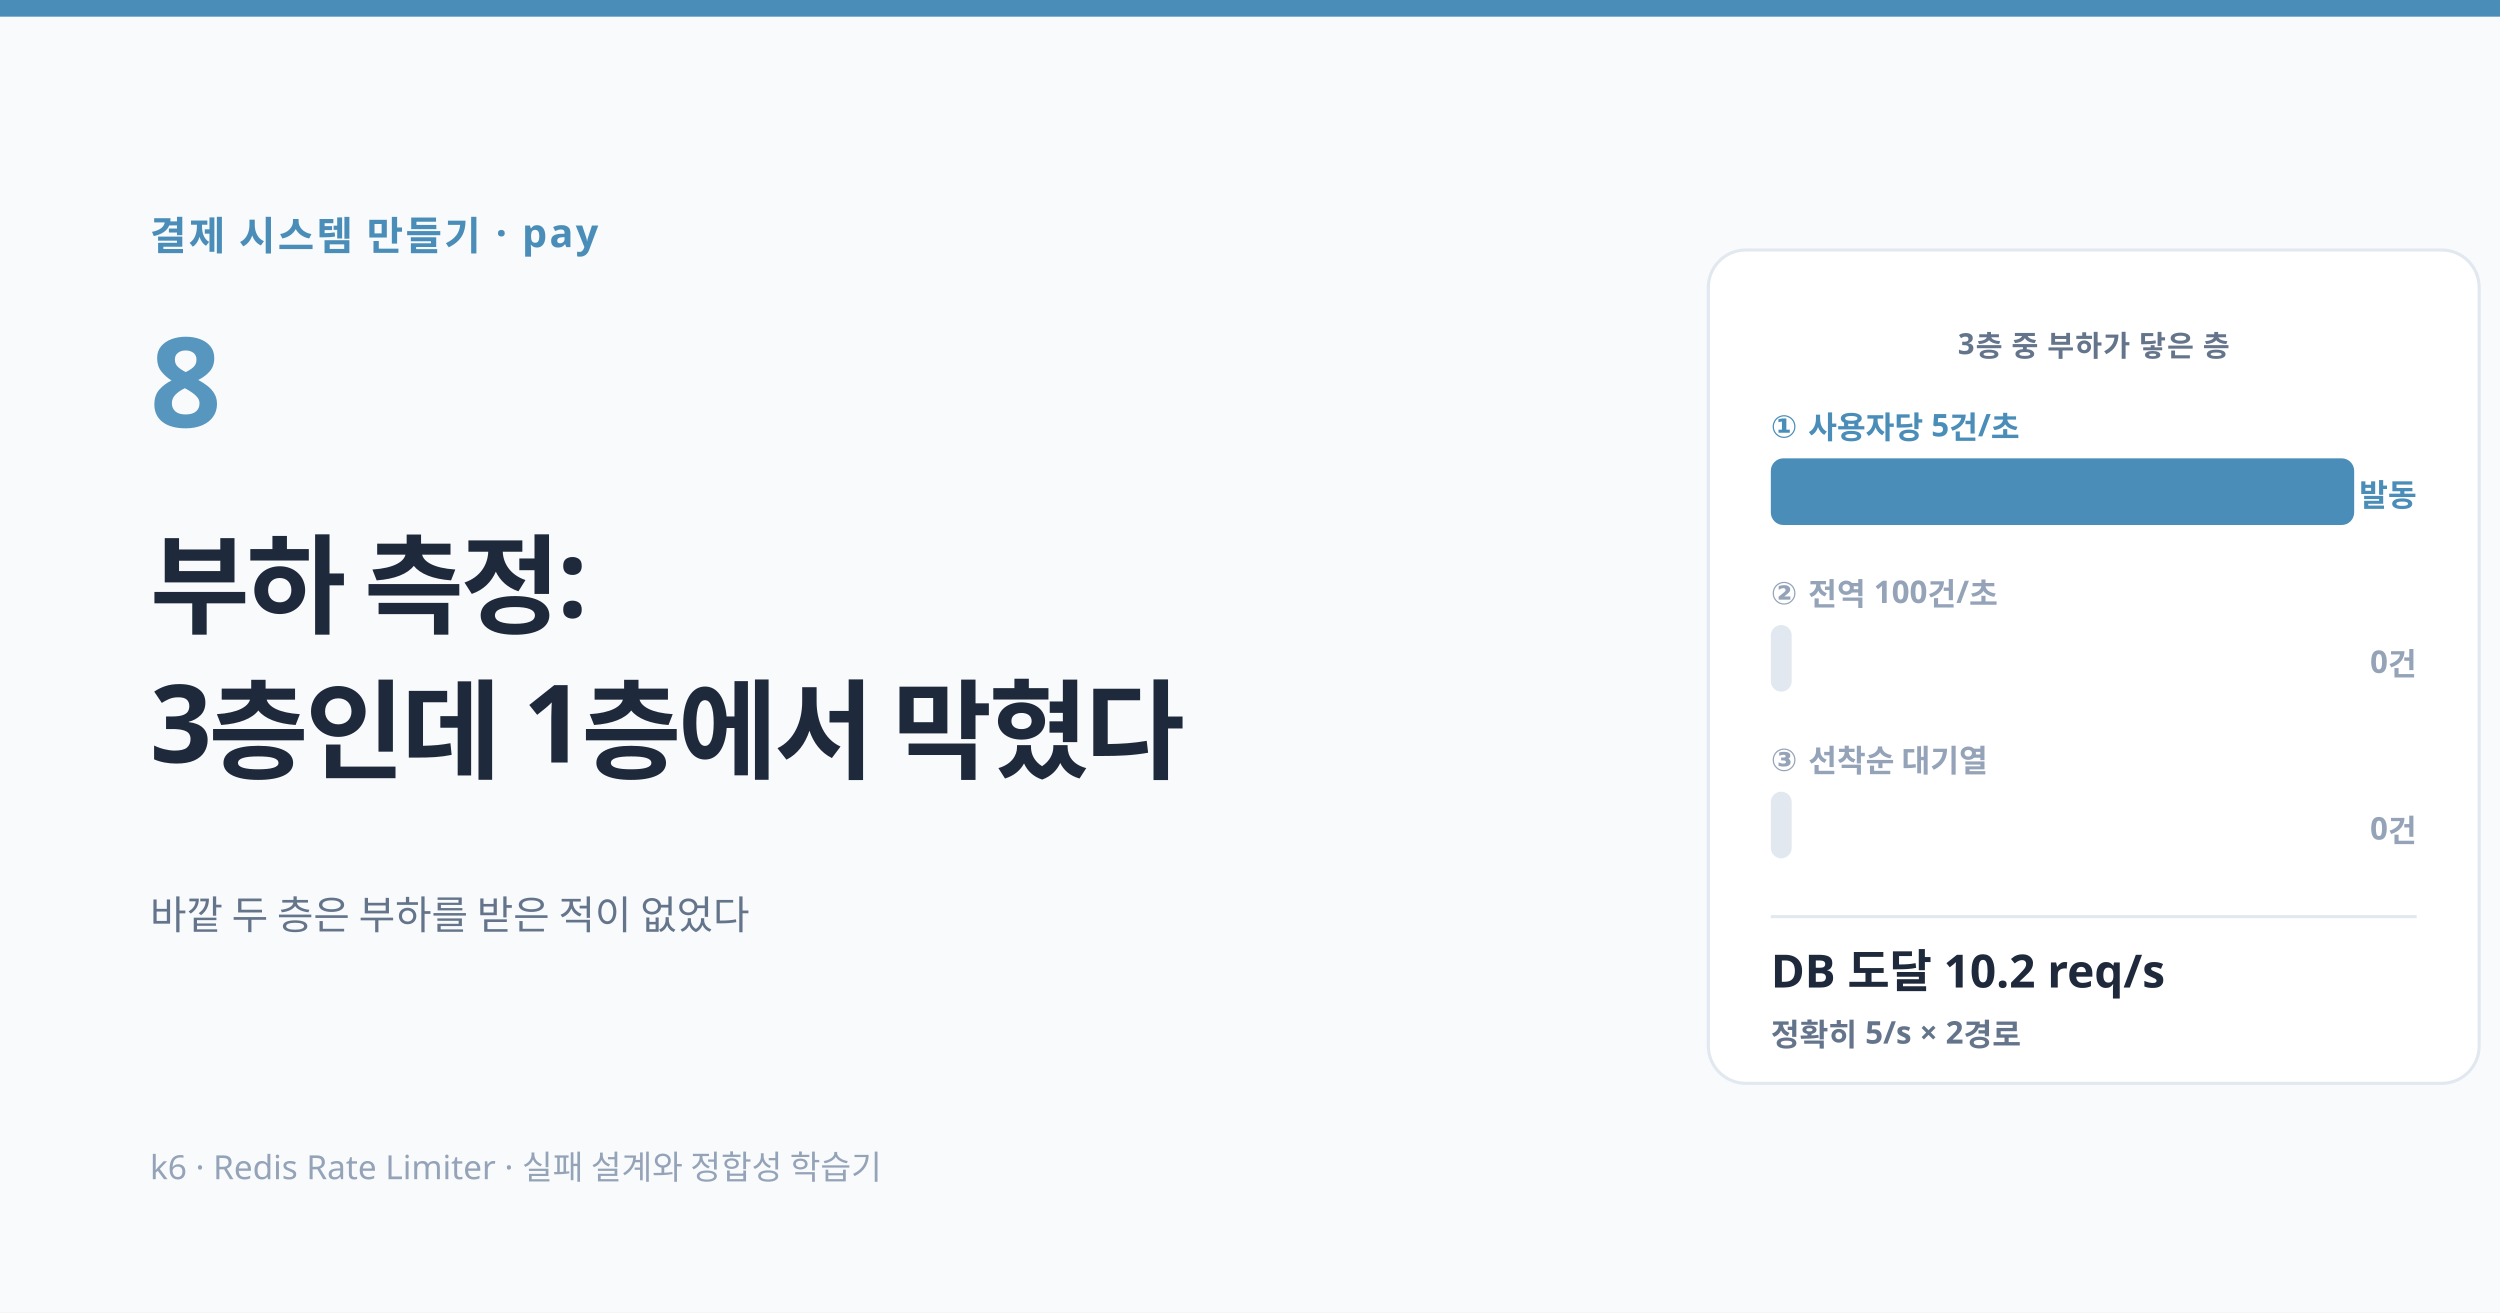
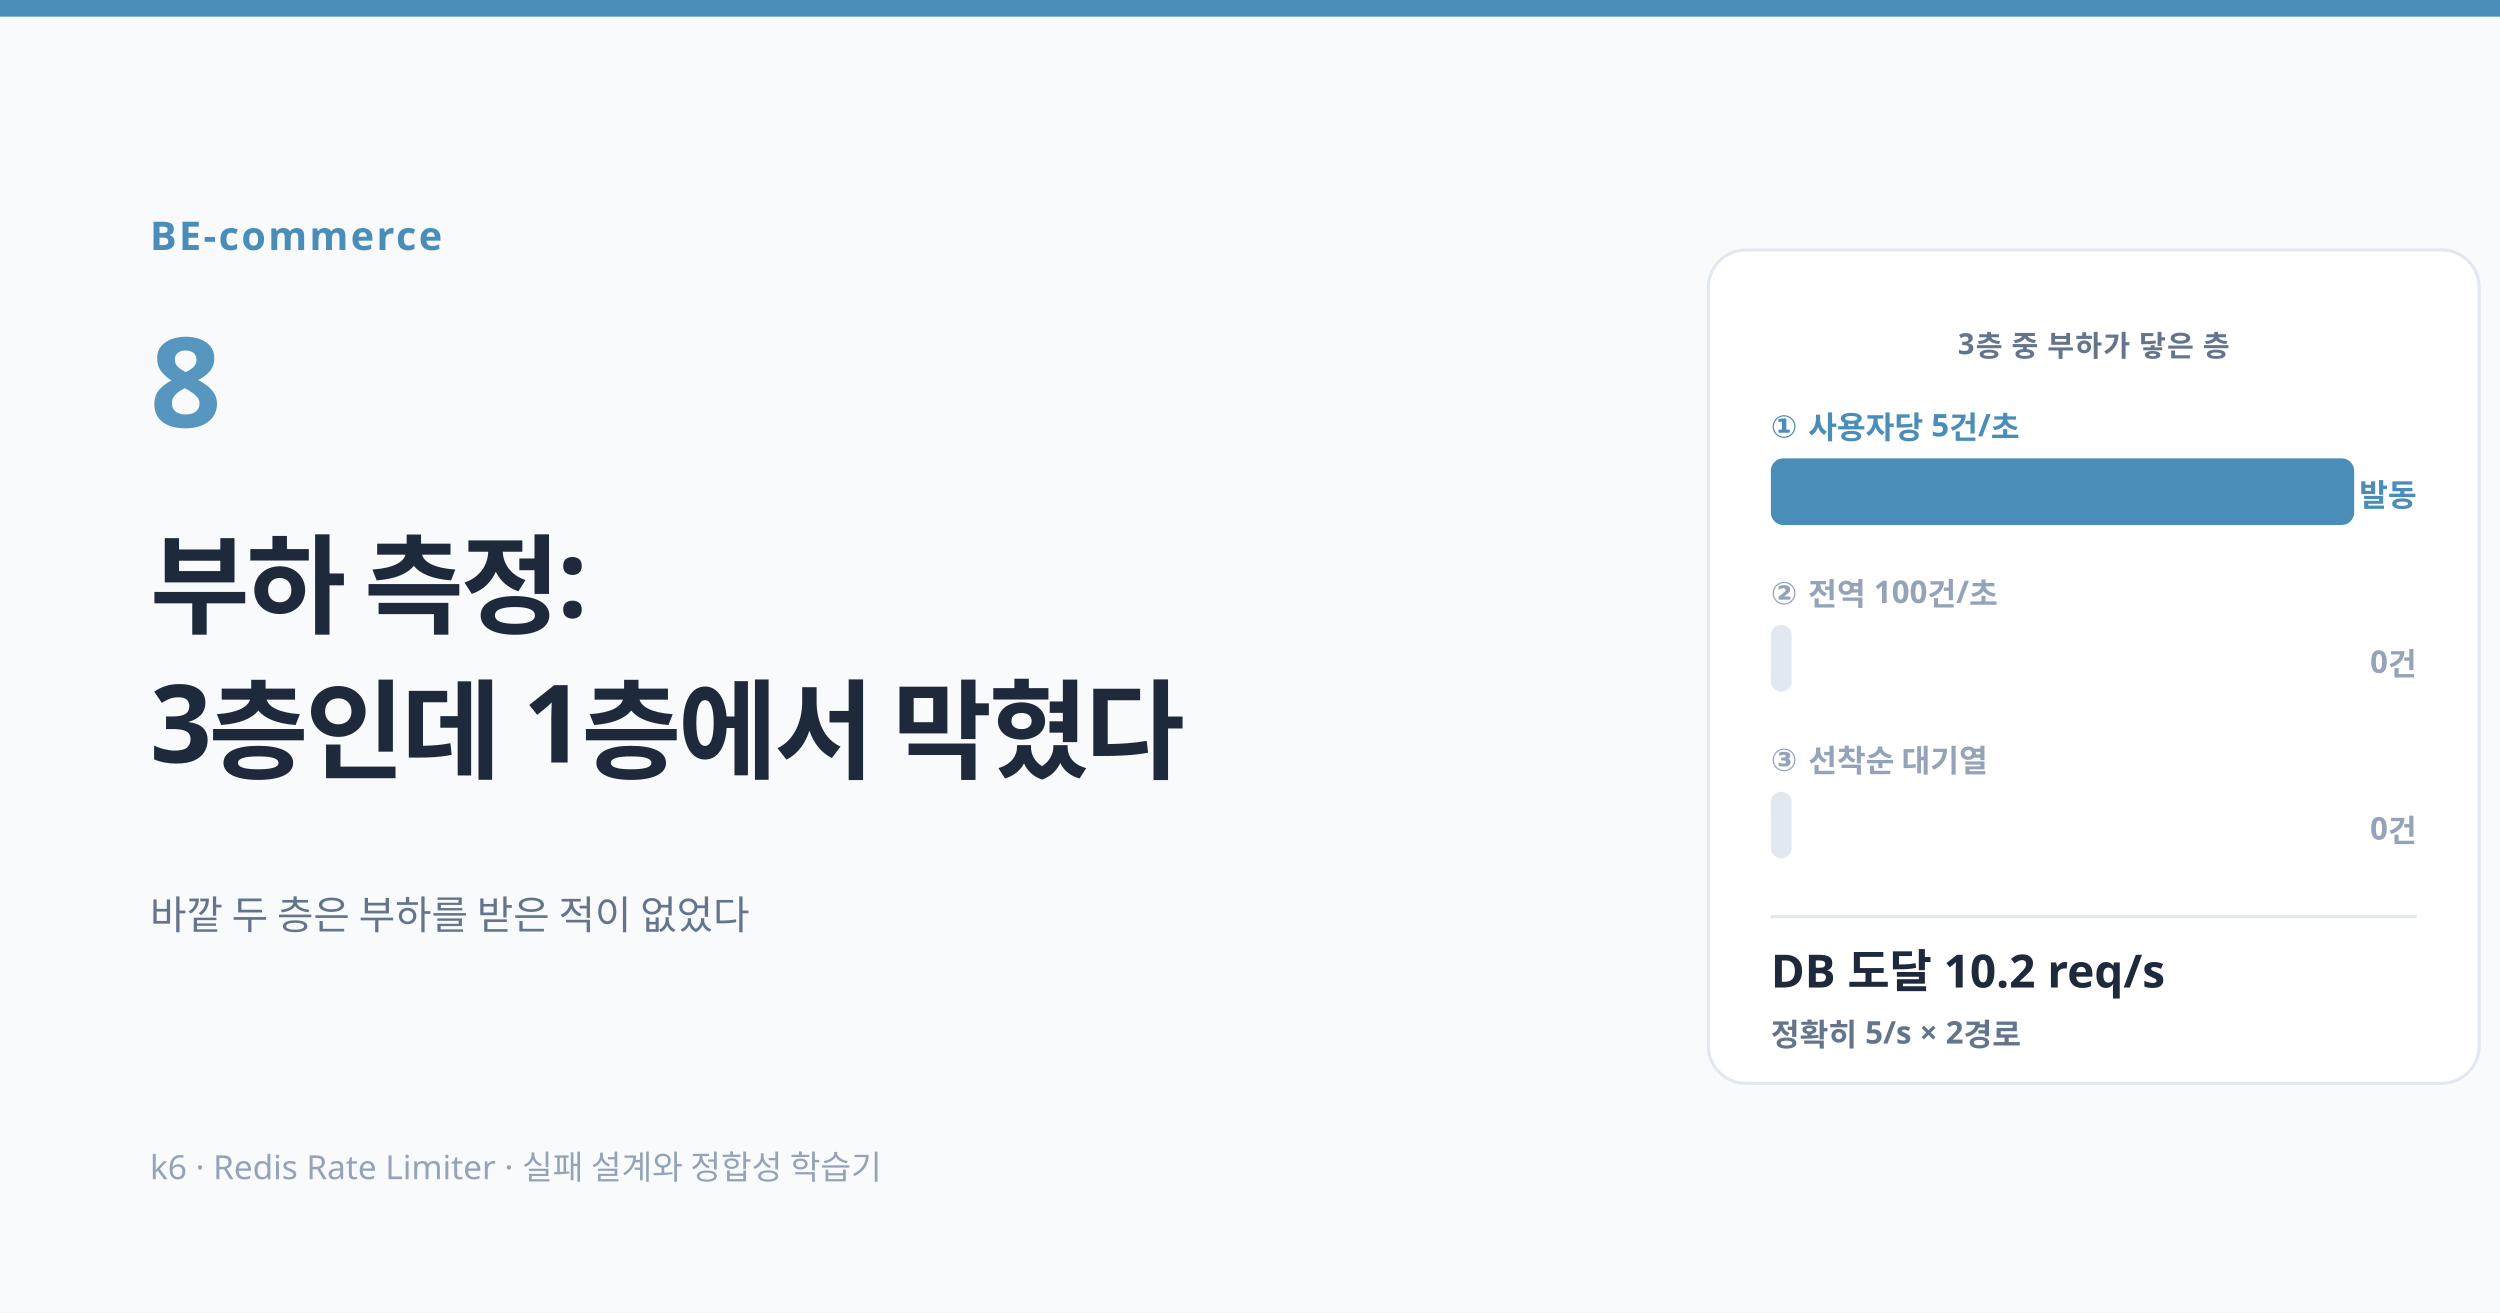
<svg xmlns="http://www.w3.org/2000/svg" viewBox="0 0 1200 630" font-family="'Pretendard', 'Apple SD Gothic Neo', system-ui, sans-serif">
  <rect width="1200" height="630" fill="#f8fafb" />
  <rect width="1200" height="8" fill="#4a8db8" />
  <rect x="820" y="120" width="370" height="400" rx="18" fill="#ffffff" stroke="#e2e8f0" stroke-width="1.5" />
  <text x="1005" y="170" text-anchor="middle" font-size="14" font-weight="700" fill="#64748b" letter-spacing="0.04em">3층 중 부하가 닿은 층</text>
  <text x="850" y="210" font-size="15" font-weight="700" fill="#4a8db8">① 사용자당 5건/초</text>
  <rect x="850" y="220" width="280" height="32" rx="6" fill="#4a8db8" />
  <text x="1160" y="243" text-anchor="end" font-size="15" font-weight="800" fill="#4a8db8">발동</text>
  <text x="850" y="290" font-size="15" font-weight="700" fill="#94a3b8">② 전역 100건/초</text>
  <rect x="850" y="300" width="10" height="32" rx="5" fill="#e2e8f0" />
  <text x="1160" y="323" text-anchor="end" font-size="15" font-weight="800" fill="#94a3b8">0건</text>
  <text x="850" y="370" font-size="15" font-weight="700" fill="#94a3b8">③ 선착순 대기열</text>
  <rect x="850" y="380" width="10" height="32" rx="5" fill="#e2e8f0" />
  <text x="1160" y="403" text-anchor="end" font-size="15" font-weight="800" fill="#94a3b8">0건</text>
  <line x1="850" y1="440" x2="1160" y2="440" stroke="#e2e8f0" stroke-width="1.5" />
  <text x="850" y="474" font-size="22" font-weight="800" fill="#1e293b">DB 도달 10.2 req/s</text>
  <text x="850" y="502" font-size="15" font-weight="700" fill="#64748b">정확히 5/s × 2경로</text>
-   <text x="72" y="120" font-size="19" font-weight="700" fill="#4a8db8" letter-spacing="0.06em">결제 시스템 만들기 · pay</text>
+   <text x="72" y="120" font-size="19" font-weight="700" fill="#4a8db8" letter-spacing="0.06em">BE-commerce</text>
  <text x="72" y="205" font-size="60" font-weight="900" fill="#4a8db8" opacity="0.92">8</text>
  <text x="72" y="300" font-size="52" font-weight="800" fill="#1e293b" letter-spacing="-0.03em">부하 측정:</text>
  <text x="72" y="366" font-size="52" font-weight="800" fill="#1e293b" letter-spacing="-0.03em">3층인데 1층에서 막혔다</text>
  <text x="72" y="446" font-size="19" fill="#64748b">바깥 두 층은 부하를 받은 적이 없었다</text>
  <text x="72" y="566" font-size="16" fill="#94a3b8">k6 · Redis Rate Limiter · 실패 설계와 정합성 학습기</text>
</svg>
